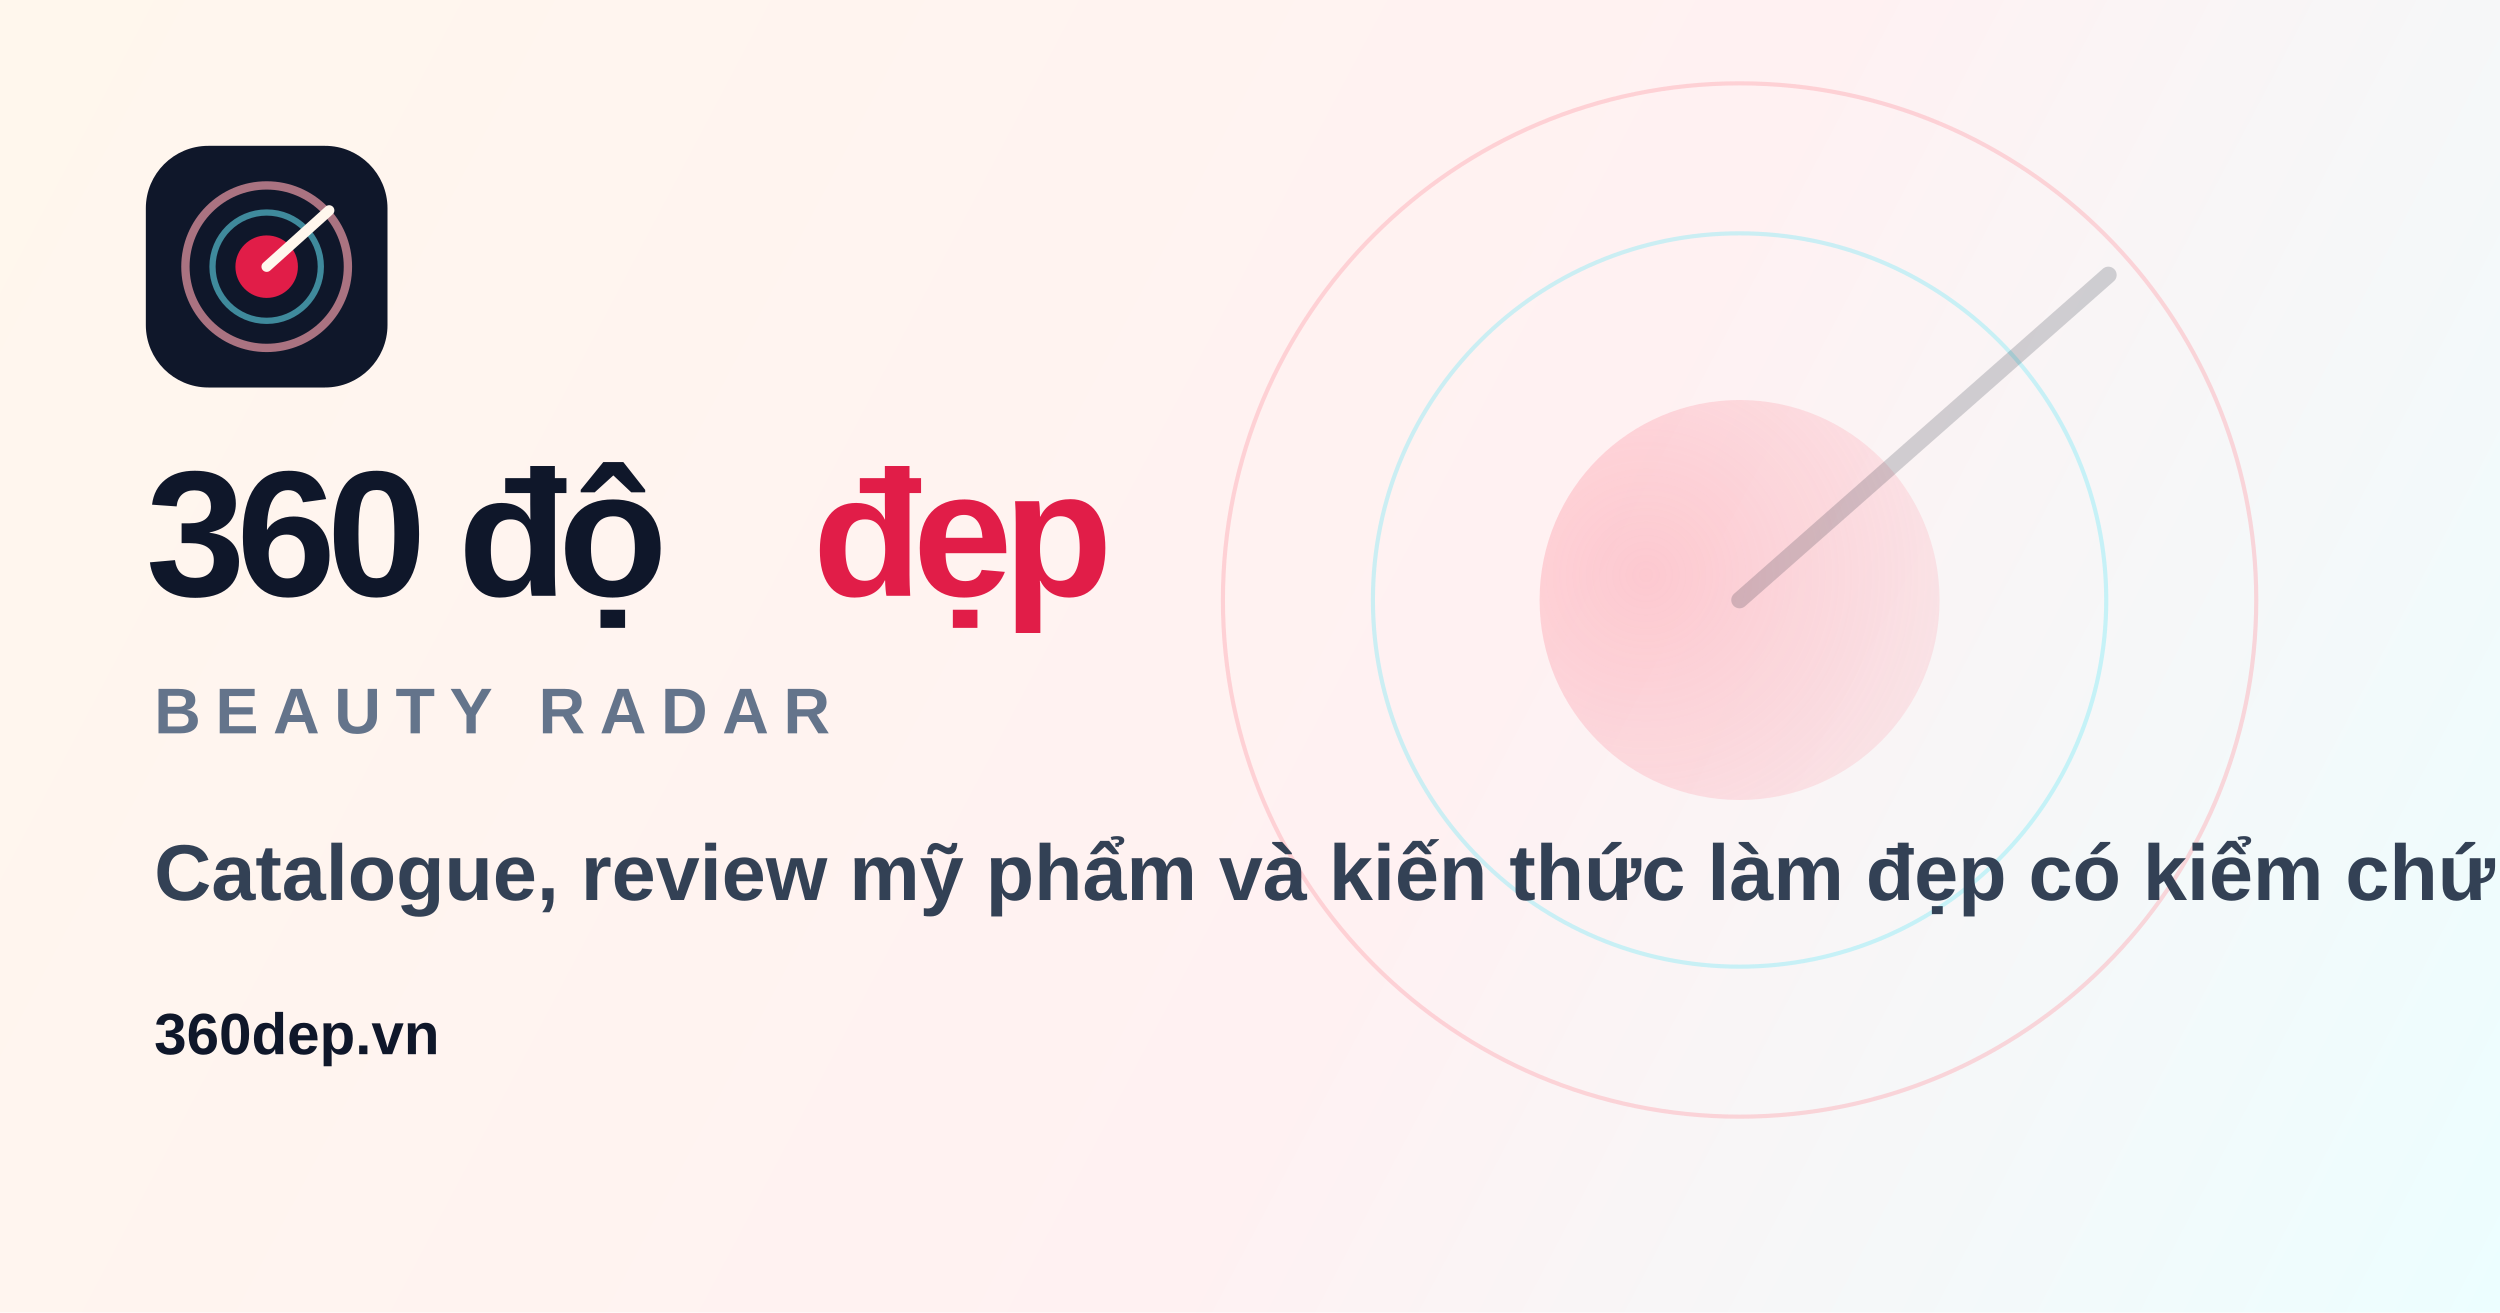
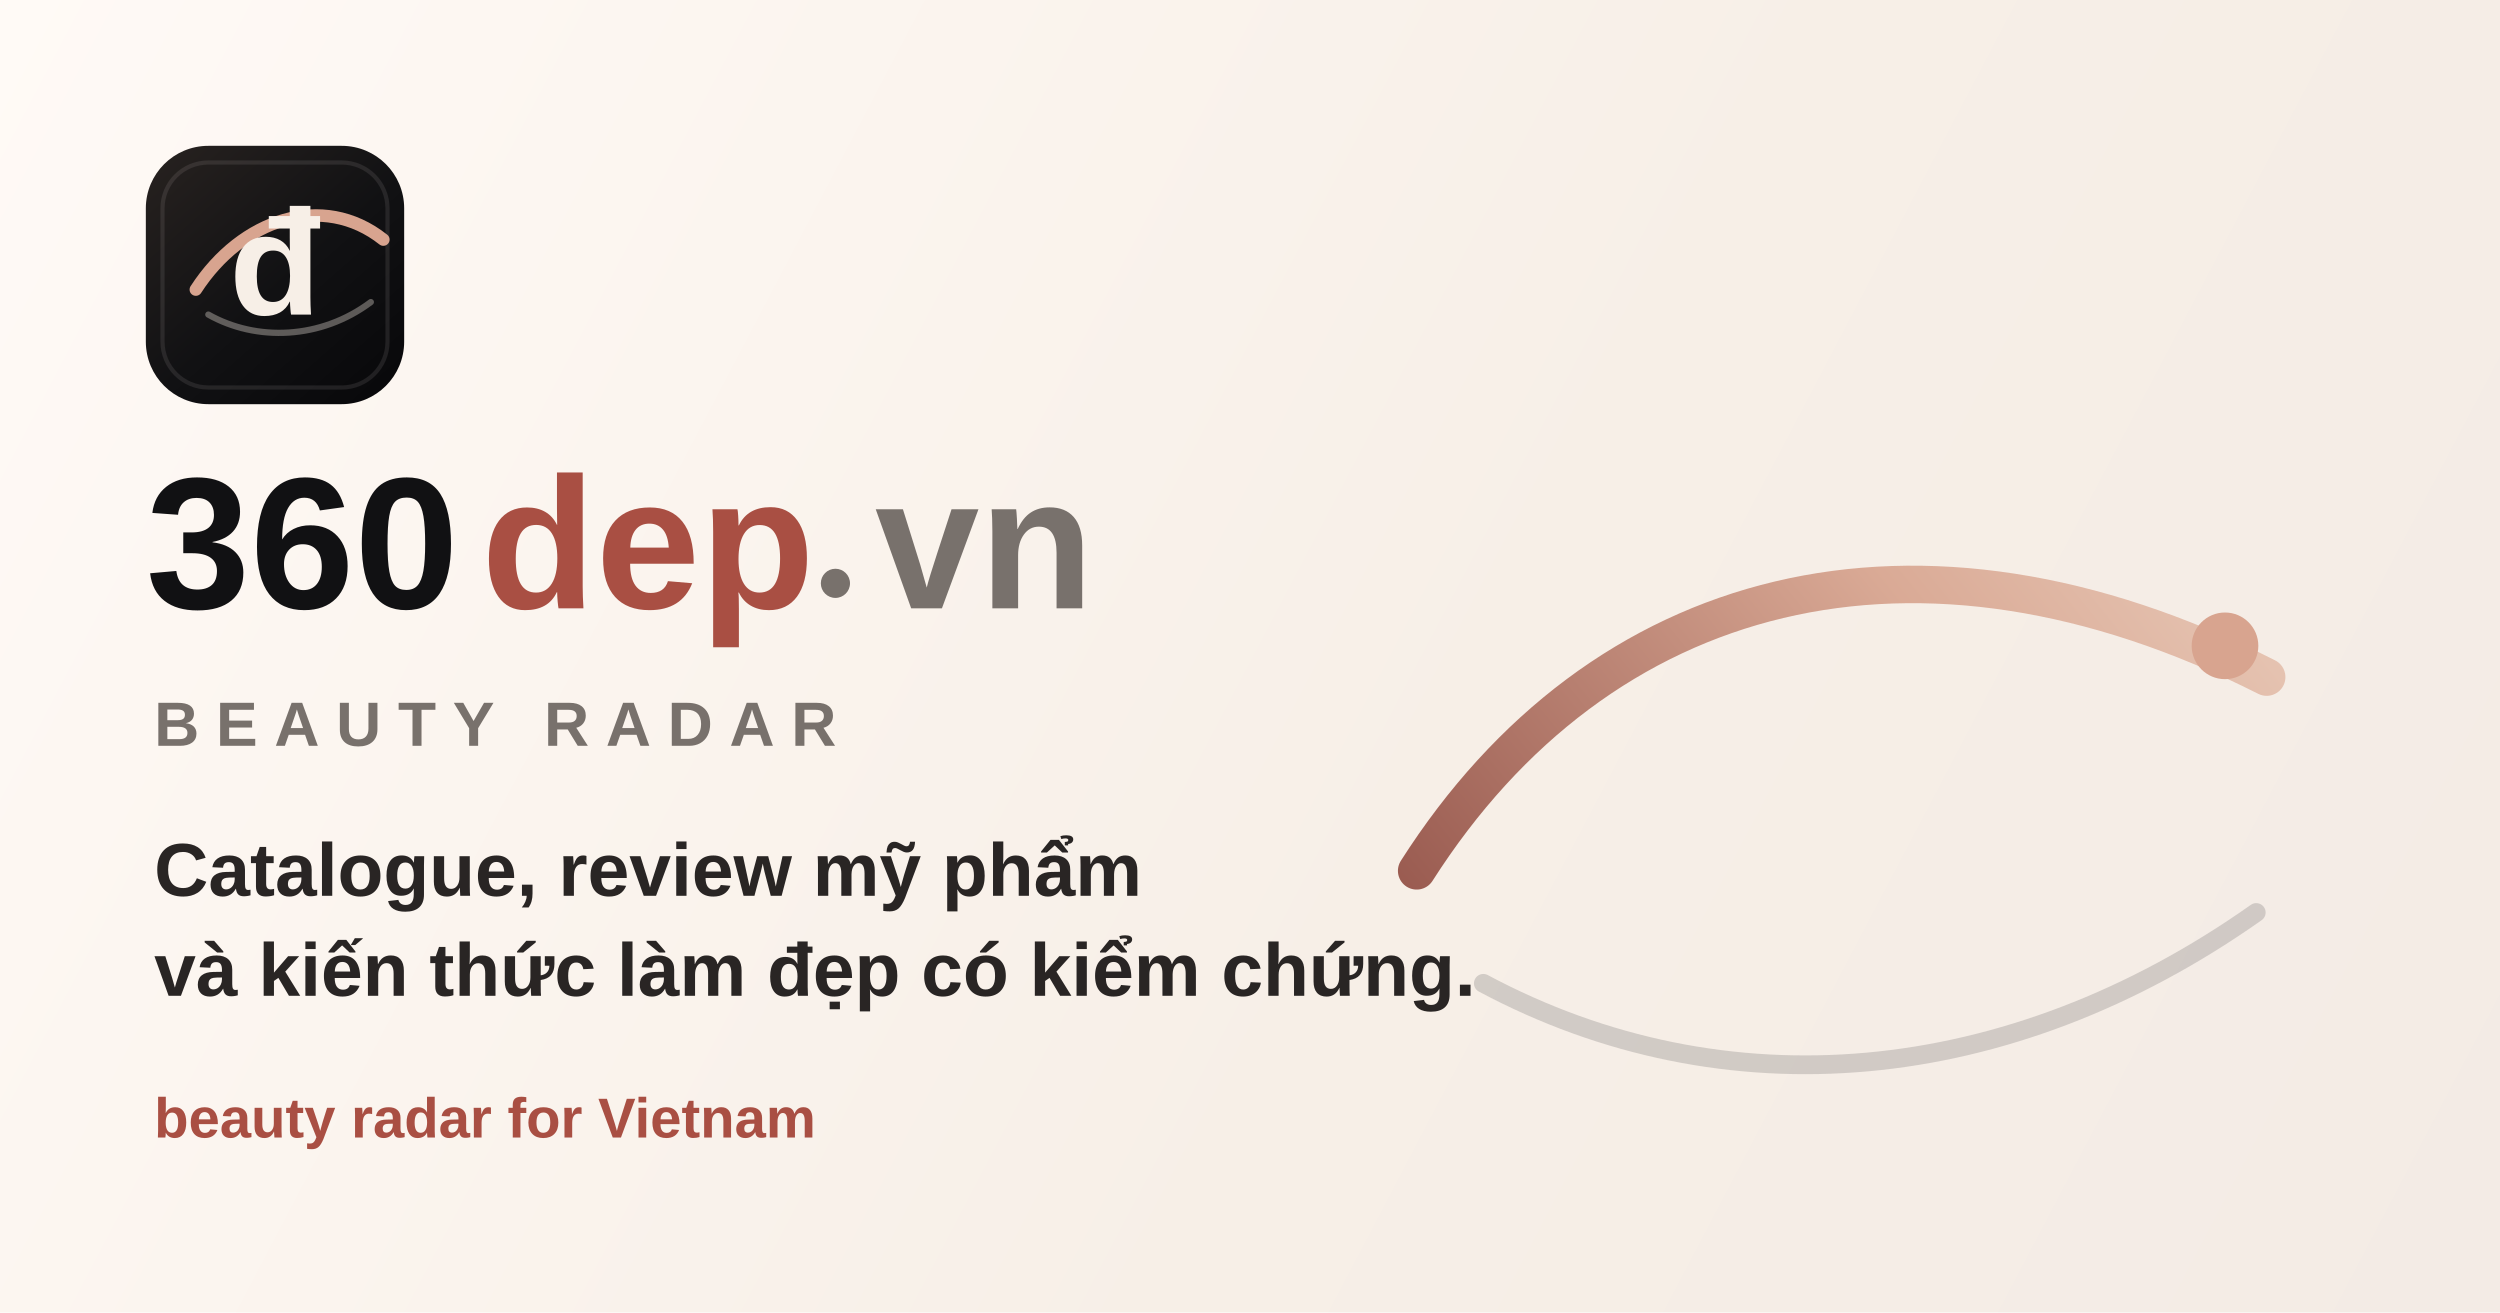
- <svg xmlns="http://www.w3.org/2000/svg" viewBox="0 0 1200 630" role="img" aria-label="360 độ đẹp social share">
+ <svg xmlns="http://www.w3.org/2000/svg" viewBox="0 0 1200 630" role="img" aria-label="360dep.vn social share">
  <defs>
    <linearGradient id="og-bg" x1="0" y1="0" x2="1200" y2="630" gradientUnits="userSpaceOnUse">
-       <stop offset="0" stop-color="#fff7ed" />
-       <stop offset=".58" stop-color="#fff1f2" />
-       <stop offset="1" stop-color="#ecfeff" />
+       <stop offset="0" stop-color="#fffaf6" />
+       <stop offset=".58" stop-color="#f7efe7" />
+       <stop offset="1" stop-color="#f3ebe5" />
    </linearGradient>
-     <radialGradient id="og-pulse" cx="0" cy="0" r="1" gradientUnits="userSpaceOnUse" gradientTransform="translate(790 276) rotate(82) scale(260 260)">
-       <stop offset="0" stop-color="#fb7185" stop-opacity=".32" />
-       <stop offset="1" stop-color="#fb7185" stop-opacity="0" />
-     </radialGradient>
+     <linearGradient id="og-mark-bg" x1="78" y1="72" x2="180" y2="188" gradientUnits="userSpaceOnUse">
+       <stop offset="0" stop-color="#26211f" />
+       <stop offset=".56" stop-color="#111113" />
+       <stop offset="1" stop-color="#09090b" />
+     </linearGradient>
+     <linearGradient id="og-brass" x1="678" y1="454" x2="1084" y2="126" gradientUnits="userSpaceOnUse">
+       <stop offset="0" stop-color="#8f4a40" />
+       <stop offset=".55" stop-color="#d8a48f" />
+       <stop offset="1" stop-color="#f0d8c8" />
+     </linearGradient>
  </defs>
  <rect width="1200" height="630" fill="url(#og-bg)" />
-   <circle cx="835" cy="288" r="248" fill="none" stroke="#fda4af" stroke-width="2" stroke-opacity=".42" />
-   <circle cx="835" cy="288" r="176" fill="none" stroke="#67e8f9" stroke-width="2" stroke-opacity=".34" />
-   <circle cx="835" cy="288" r="96" fill="url(#og-pulse)" />
-   <path d="M835 288 1012 132" fill="none" stroke="#0f172a" stroke-width="8" stroke-linecap="round" stroke-opacity=".18" />
-   <rect x="70" y="70" width="116" height="116" rx="30" fill="#0f172a" />
-   <circle cx="128" cy="128" r="39" fill="none" stroke="#fda4af" stroke-width="4" stroke-opacity=".65" />
-   <circle cx="128" cy="128" r="26" fill="none" stroke="#67e8f9" stroke-width="3" stroke-opacity=".55" />
-   <circle cx="128" cy="128" r="15" fill="#e11d48" />
-   <path d="M128 128 158 101" fill="none" stroke="#fff7ed" stroke-width="5" stroke-linecap="round" />
-   <text x="70" y="286" font-family="Arial, Helvetica, sans-serif" font-size="86" font-weight="900" letter-spacing="-4.4" fill="#0f172a">360 độ</text>
-   <text x="390" y="286" font-family="Arial, Helvetica, sans-serif" font-size="86" font-weight="900" letter-spacing="-4.4" fill="#e11d48">đẹp</text>
-   <text x="74" y="352" font-family="Arial, Helvetica, sans-serif" font-size="31" font-weight="800" letter-spacing="7" fill="#64748b">BEAUTY RADAR</text>
-   <text x="74" y="432" font-family="Arial, Helvetica, sans-serif" font-size="38" font-weight="700" fill="#334155">Catalogue, review mỹ phẩm và kiến thức làm đẹp có kiểm chứng.</text>
-   <text x="74" y="506" font-family="Arial, Helvetica, sans-serif" font-size="28" font-weight="800" fill="#0f172a">360dep.vn</text>
+   <path d="M680 418c88-138 240-178 408-93" fill="none" stroke="url(#og-brass)" stroke-width="18" stroke-linecap="round" stroke-opacity=".92" />
+   <path d="M712 472c116 62 252 50 371-34" fill="none" stroke="#111113" stroke-width="9" stroke-linecap="round" stroke-opacity=".16" />
+   <circle cx="1068" cy="310" r="16" fill="#d8a48f" />
+   <rect x="70" y="70" width="124" height="124" rx="30" fill="url(#og-mark-bg)" />
+   <rect x="78" y="78" width="108" height="108" rx="22" fill="none" stroke="#f7efe7" stroke-opacity=".1" stroke-width="2" />
+   <path d="M94 139c22-34 61-47 90-24" fill="none" stroke="#d8a48f" stroke-width="6" stroke-linecap="round" />
+   <path d="M100 151c23 13 54 12 78-6" fill="none" stroke="#f7efe7" stroke-width="3" stroke-linecap="round" stroke-opacity=".34" />
+   <text x="132" y="151" text-anchor="middle" font-family="Arial, Helvetica, sans-serif" font-size="72" font-weight="900" letter-spacing="0" fill="#f7efe7">đ</text>
+   <text x="70" y="292" font-family="Arial, Helvetica, sans-serif" font-size="90" font-weight="900" letter-spacing="0" fill="#111113">360</text>
+   <text x="231" y="292" font-family="Arial, Helvetica, sans-serif" font-size="90" font-weight="900" letter-spacing="0" fill="#a94f43">dep</text>
+   <circle cx="401" cy="280" r="7" fill="#78716c" />
+   <text x="420" y="292" font-family="Arial, Helvetica, sans-serif" font-size="90" font-weight="900" letter-spacing="0" fill="#78716c">vn</text>
+   <text x="74" y="358" font-family="Arial, Helvetica, sans-serif" font-size="30" font-weight="800" letter-spacing="8" fill="#78716c">BEAUTY RADAR</text>
+   <text x="74" y="430" font-family="Arial, Helvetica, sans-serif" font-size="36" font-weight="700" fill="#292524">Catalogue, review mỹ phẩm</text>
+   <text x="74" y="478" font-family="Arial, Helvetica, sans-serif" font-size="36" font-weight="700" fill="#292524">và kiến thức làm đẹp có kiểm chứng.</text>
+   <text x="74" y="546" font-family="Arial, Helvetica, sans-serif" font-size="27" font-weight="800" fill="#a94f43">beauty radar for Vietnam</text>
</svg>
